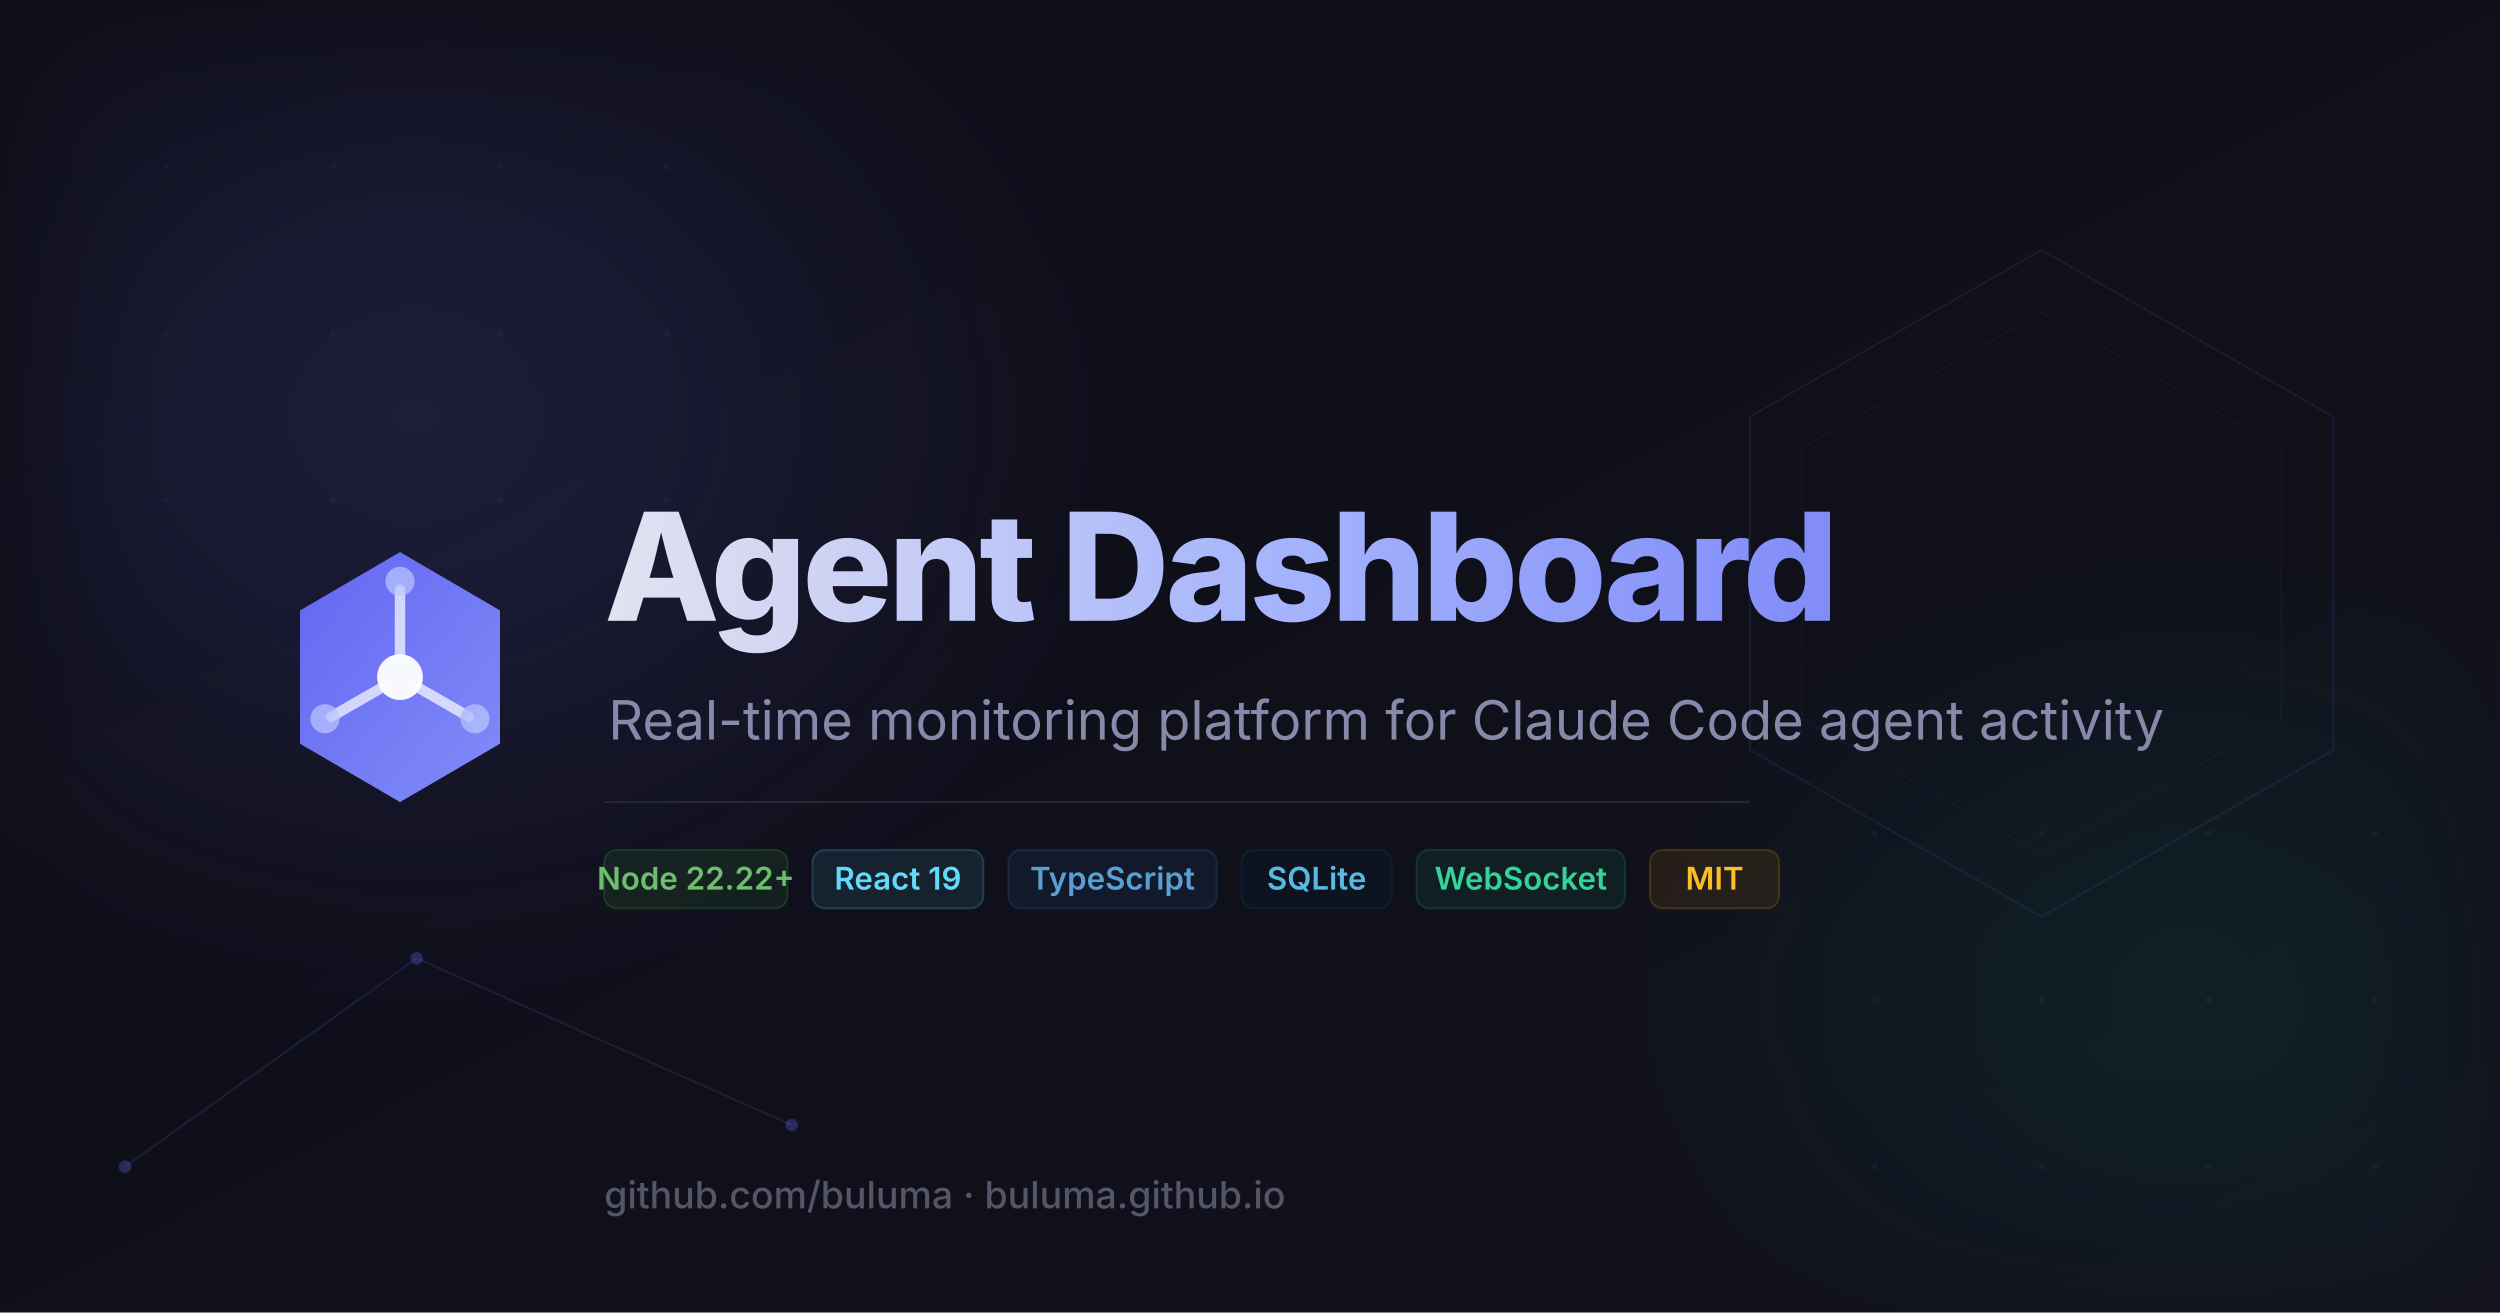
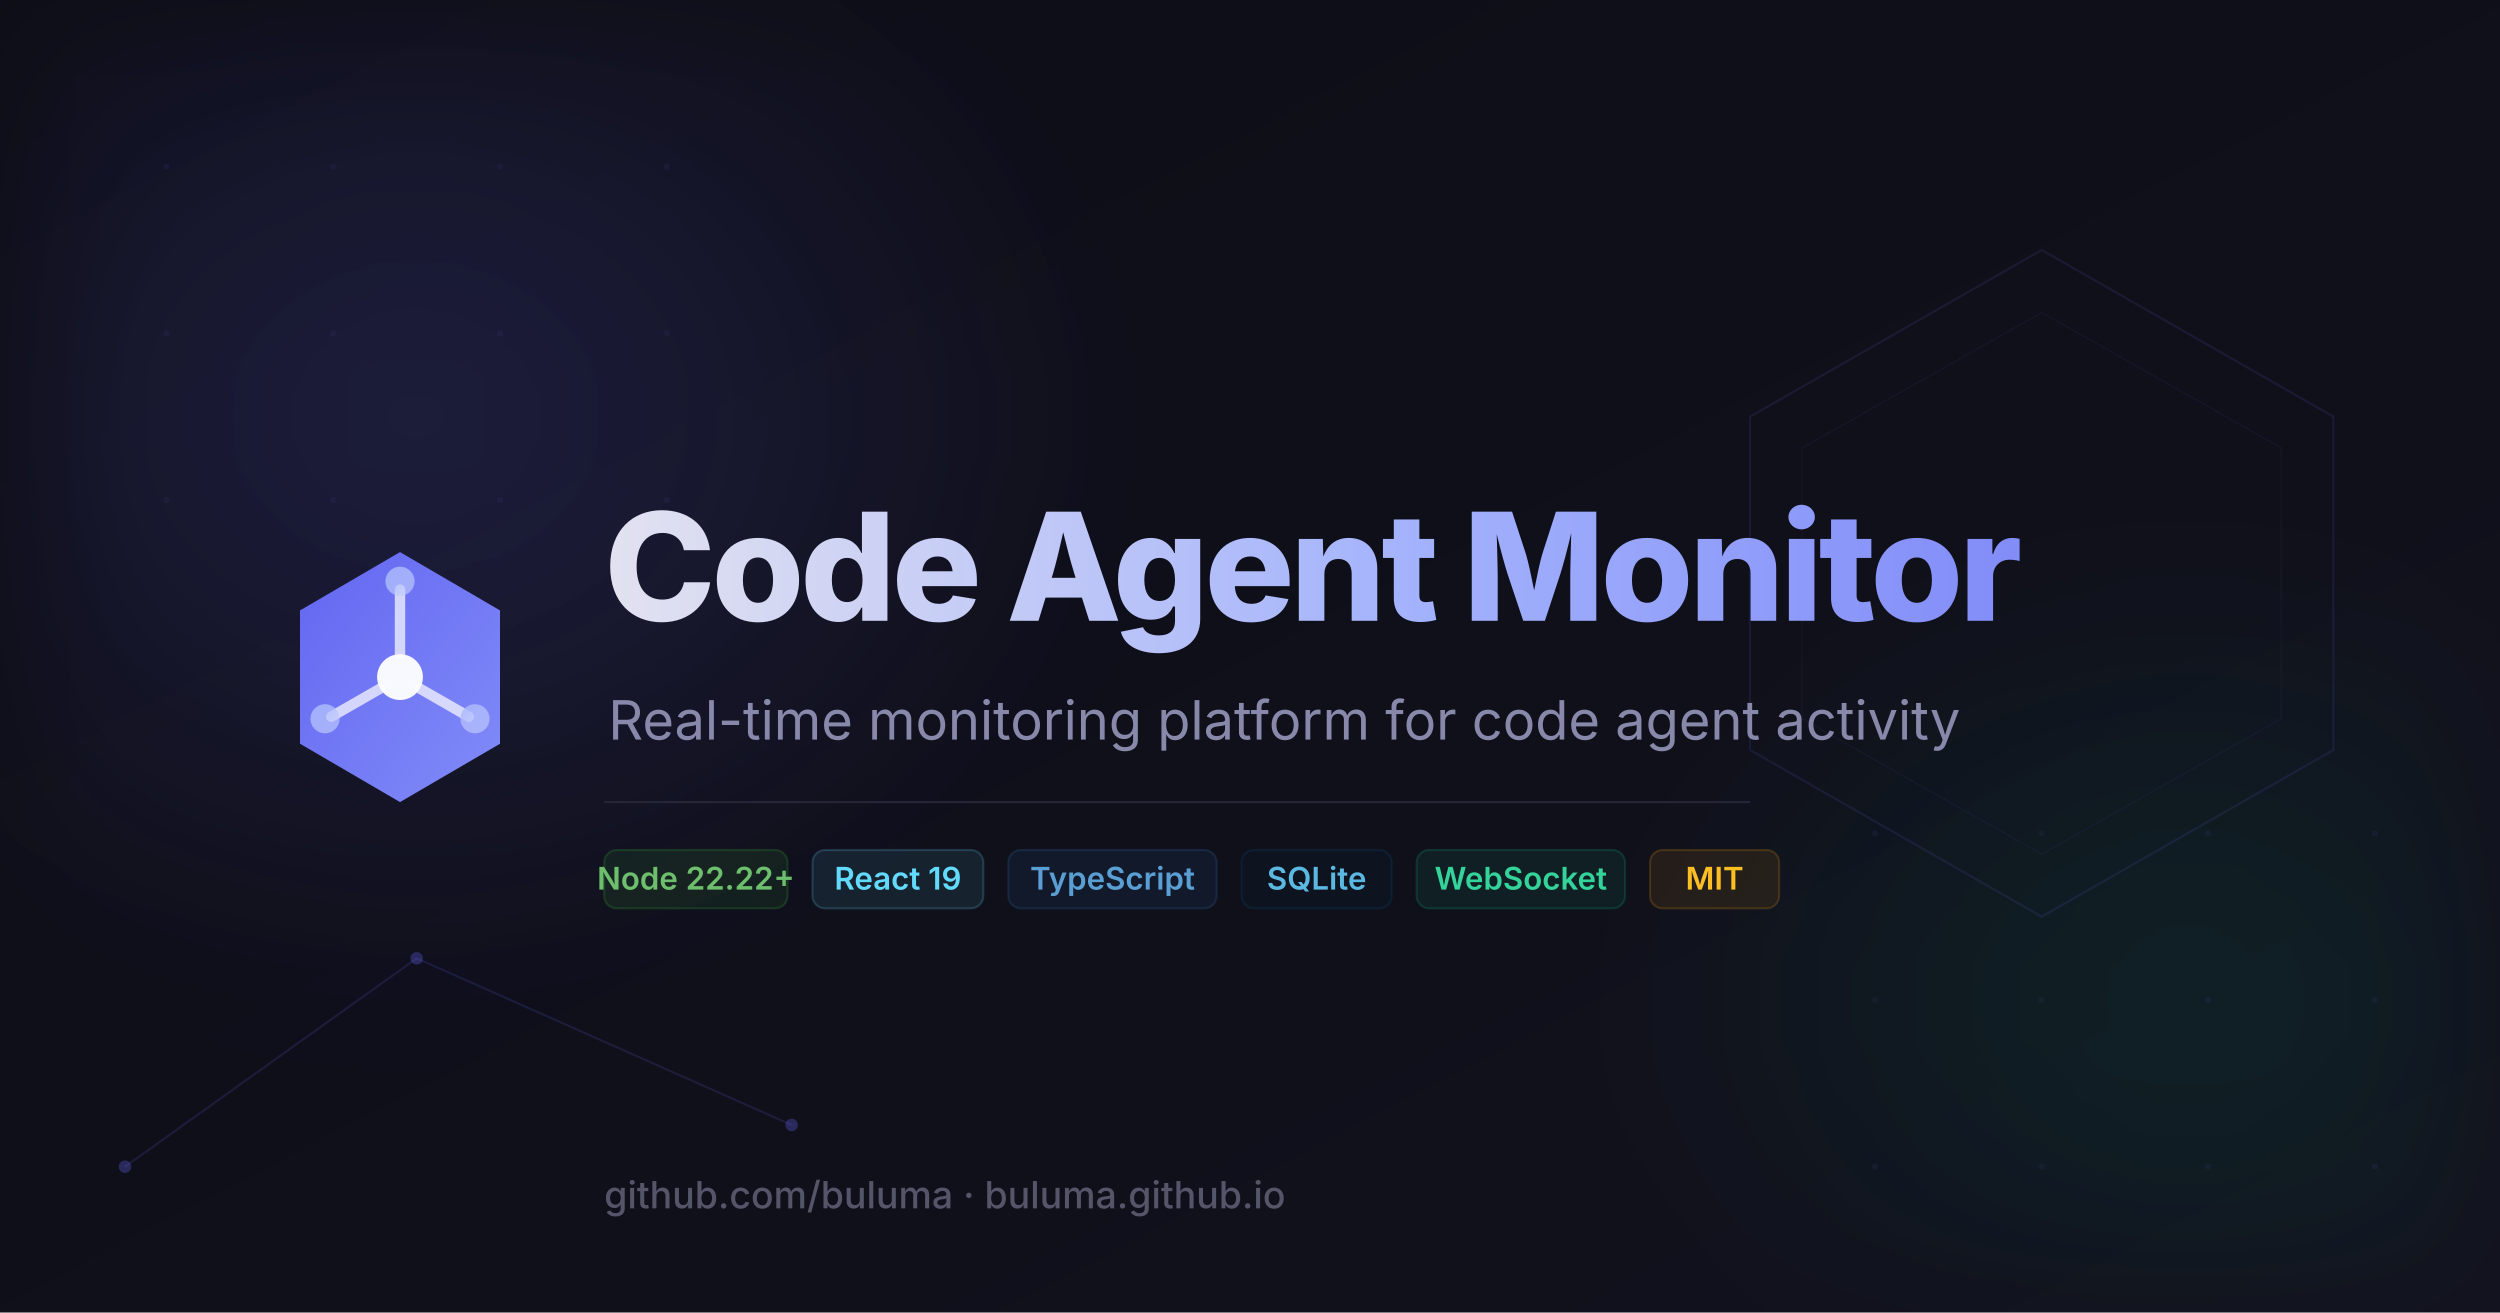
<svg xmlns="http://www.w3.org/2000/svg" viewBox="0 0 1200 630" width="1200" height="630">
  <defs>
    <linearGradient id="bgGrad" x1="0%" y1="0%" x2="100%" y2="100%">
      <stop offset="0%" stop-color="#0d0d16" />
      <stop offset="100%" stop-color="#12121e" />
    </linearGradient>
    <linearGradient id="hexGrad" x1="0%" y1="0%" x2="100%" y2="100%">
      <stop offset="0%" stop-color="#6366f1" />
      <stop offset="100%" stop-color="#818cf8" />
    </linearGradient>
    <linearGradient id="nodeGrad" x1="0%" y1="0%" x2="100%" y2="100%">
      <stop offset="0%" stop-color="#a5b4fc" stop-opacity="0.9" />
      <stop offset="100%" stop-color="#c7d2fe" stop-opacity="0.6" />
    </linearGradient>
    <linearGradient id="titleGrad" x1="0%" y1="0%" x2="100%" y2="0%">
      <stop offset="0%" stop-color="#e2e2f0" />
      <stop offset="55%" stop-color="#a5b4fc" />
      <stop offset="100%" stop-color="#818cf8" />
    </linearGradient>
    <radialGradient id="glow1" cx="50%" cy="50%" r="50%">
      <stop offset="0%" stop-color="#6366f1" stop-opacity="0.18" />
      <stop offset="100%" stop-color="#6366f1" stop-opacity="0" />
    </radialGradient>
    <radialGradient id="glow2" cx="50%" cy="50%" r="50%">
      <stop offset="0%" stop-color="#10b981" stop-opacity="0.10" />
      <stop offset="100%" stop-color="#10b981" stop-opacity="0" />
    </radialGradient>
    <filter id="blur1">
      <feGaussianBlur stdDeviation="40" />
    </filter>
  </defs>
  <rect width="1200" height="630" fill="url(#bgGrad)" />
  <ellipse cx="200" cy="200" rx="340" ry="280" fill="url(#glow1)" filter="url(#blur1)" />
  <ellipse cx="1050" cy="480" rx="280" ry="220" fill="url(#glow2)" filter="url(#blur1)" />
  <g opacity="0.07" fill="#6366f1">
    <circle cx="80" cy="80" r="1.5" />
    <circle cx="160" cy="80" r="1.5" />
    <circle cx="240" cy="80" r="1.5" />
    <circle cx="320" cy="80" r="1.5" />
    <circle cx="80" cy="160" r="1.5" />
    <circle cx="160" cy="160" r="1.5" />
    <circle cx="240" cy="160" r="1.5" />
    <circle cx="320" cy="160" r="1.5" />
    <circle cx="80" cy="240" r="1.5" />
    <circle cx="160" cy="240" r="1.5" />
    <circle cx="240" cy="240" r="1.5" />
    <circle cx="320" cy="240" r="1.5" />
    <circle cx="900" cy="400" r="1.5" />
    <circle cx="980" cy="400" r="1.5" />
    <circle cx="1060" cy="400" r="1.5" />
    <circle cx="1140" cy="400" r="1.5" />
    <circle cx="900" cy="480" r="1.5" />
    <circle cx="980" cy="480" r="1.5" />
    <circle cx="1060" cy="480" r="1.5" />
    <circle cx="1140" cy="480" r="1.5" />
    <circle cx="900" cy="560" r="1.5" />
    <circle cx="980" cy="560" r="1.5" />
    <circle cx="1060" cy="560" r="1.5" />
    <circle cx="1140" cy="560" r="1.5" />
  </g>
  <polygon points="980,120 1120,200 1120,360 980,440 840,360 840,200" fill="none" stroke="#6366f1" stroke-width="1" opacity="0.12" />
  <polygon points="980,150 1095,215 1095,345 980,410 865,345 865,215" fill="none" stroke="#6366f1" stroke-width="0.5" opacity="0.08" />
  <line x1="60" y1="560" x2="200" y2="460" stroke="#6366f1" stroke-width="1" opacity="0.15" />
  <line x1="200" y1="460" x2="380" y2="540" stroke="#6366f1" stroke-width="1" opacity="0.15" />
  <circle cx="60" cy="560" r="3" fill="#6366f1" opacity="0.3" />
  <circle cx="200" cy="460" r="3" fill="#6366f1" opacity="0.3" />
  <circle cx="380" cy="540" r="3" fill="#6366f1" opacity="0.3" />
  <g transform="translate(128, 265)">
    <polygon points="64,0 112,28 112,92 64,120 16,92 16,28" fill="url(#hexGrad)" />
    <circle cx="64" cy="60" r="11" fill="white" opacity="0.95" />
    <line x1="64" y1="49" x2="64" y2="18" stroke="white" stroke-width="5" stroke-linecap="round" opacity="0.7" />
    <line x1="73.5" y1="65.5" x2="97" y2="79" stroke="white" stroke-width="5" stroke-linecap="round" opacity="0.7" />
    <line x1="54.5" y1="65.5" x2="31" y2="79" stroke="white" stroke-width="5" stroke-linecap="round" opacity="0.7" />
    <circle cx="64" cy="14" r="7" fill="url(#nodeGrad)" />
    <circle cx="100" cy="80" r="7" fill="url(#nodeGrad)" />
    <circle cx="28" cy="80" r="7" fill="url(#nodeGrad)" />
  </g>
-   <text x="290" y="298" font-family="'Inter', 'Helvetica Neue', Arial, sans-serif" font-size="72" font-weight="800" letter-spacing="-2" fill="url(#titleGrad)">Agent Dashboard</text>
-   <text x="292" y="355" font-family="'Inter', 'Helvetica Neue', Arial, sans-serif" font-size="26" font-weight="400" fill="#8888aa">Real-time monitoring platform for Claude Code agent activity</text>
+   <text x="290" y="298" font-family="'Inter', 'Helvetica Neue', Arial, sans-serif" font-size="72" font-weight="800" letter-spacing="-2" fill="url(#titleGrad)">Code Agent Monitor</text>
+   <text x="292" y="355" font-family="'Inter', 'Helvetica Neue', Arial, sans-serif" font-size="26" font-weight="400" fill="#8888aa">Real-time monitoring platform for code agent activity</text>
  <line x1="290" y1="385" x2="840" y2="385" stroke="#252538" stroke-width="1" />
  <g transform="translate(290, 408)" font-family="'Inter', 'Helvetica Neue', Arial, sans-serif" font-size="15" font-weight="600">
    <rect x="0" y="0" width="88" height="28" rx="6" fill="#33993320" stroke="#33993340" />
    <text x="44" y="19" text-anchor="middle" fill="#6dbf6d">Node 22.22+</text>
    <rect x="100" y="0" width="82" height="28" rx="6" fill="#61dafb18" stroke="#61dafb30" />
    <text x="141" y="19" text-anchor="middle" fill="#61dafb">React 19</text>
    <rect x="194" y="0" width="100" height="28" rx="6" fill="#3178c618" stroke="#3178c630" />
    <text x="244" y="19" text-anchor="middle" fill="#5a9fd4">TypeScript</text>
    <rect x="306" y="0" width="72" height="28" rx="6" fill="#003b5718" stroke="#005f8a30" />
    <text x="342" y="19" text-anchor="middle" fill="#5bb8e0">SQLite</text>
    <rect x="390" y="0" width="100" height="28" rx="6" fill="#10b98118" stroke="#10b98130" />
    <text x="440" y="19" text-anchor="middle" fill="#34d399">WebSocket</text>
    <rect x="502" y="0" width="62" height="28" rx="6" fill="#f59e0b18" stroke="#f59e0b30" />
    <text x="533" y="19" text-anchor="middle" fill="#fbbf24">MIT</text>
  </g>
  <text x="290" y="580" font-family="'Inter', 'Helvetica Neue', Arial, sans-serif" font-size="18" font-weight="500" fill="#55556a">github.com/buluma · buluma.github.io</text>
</svg>
